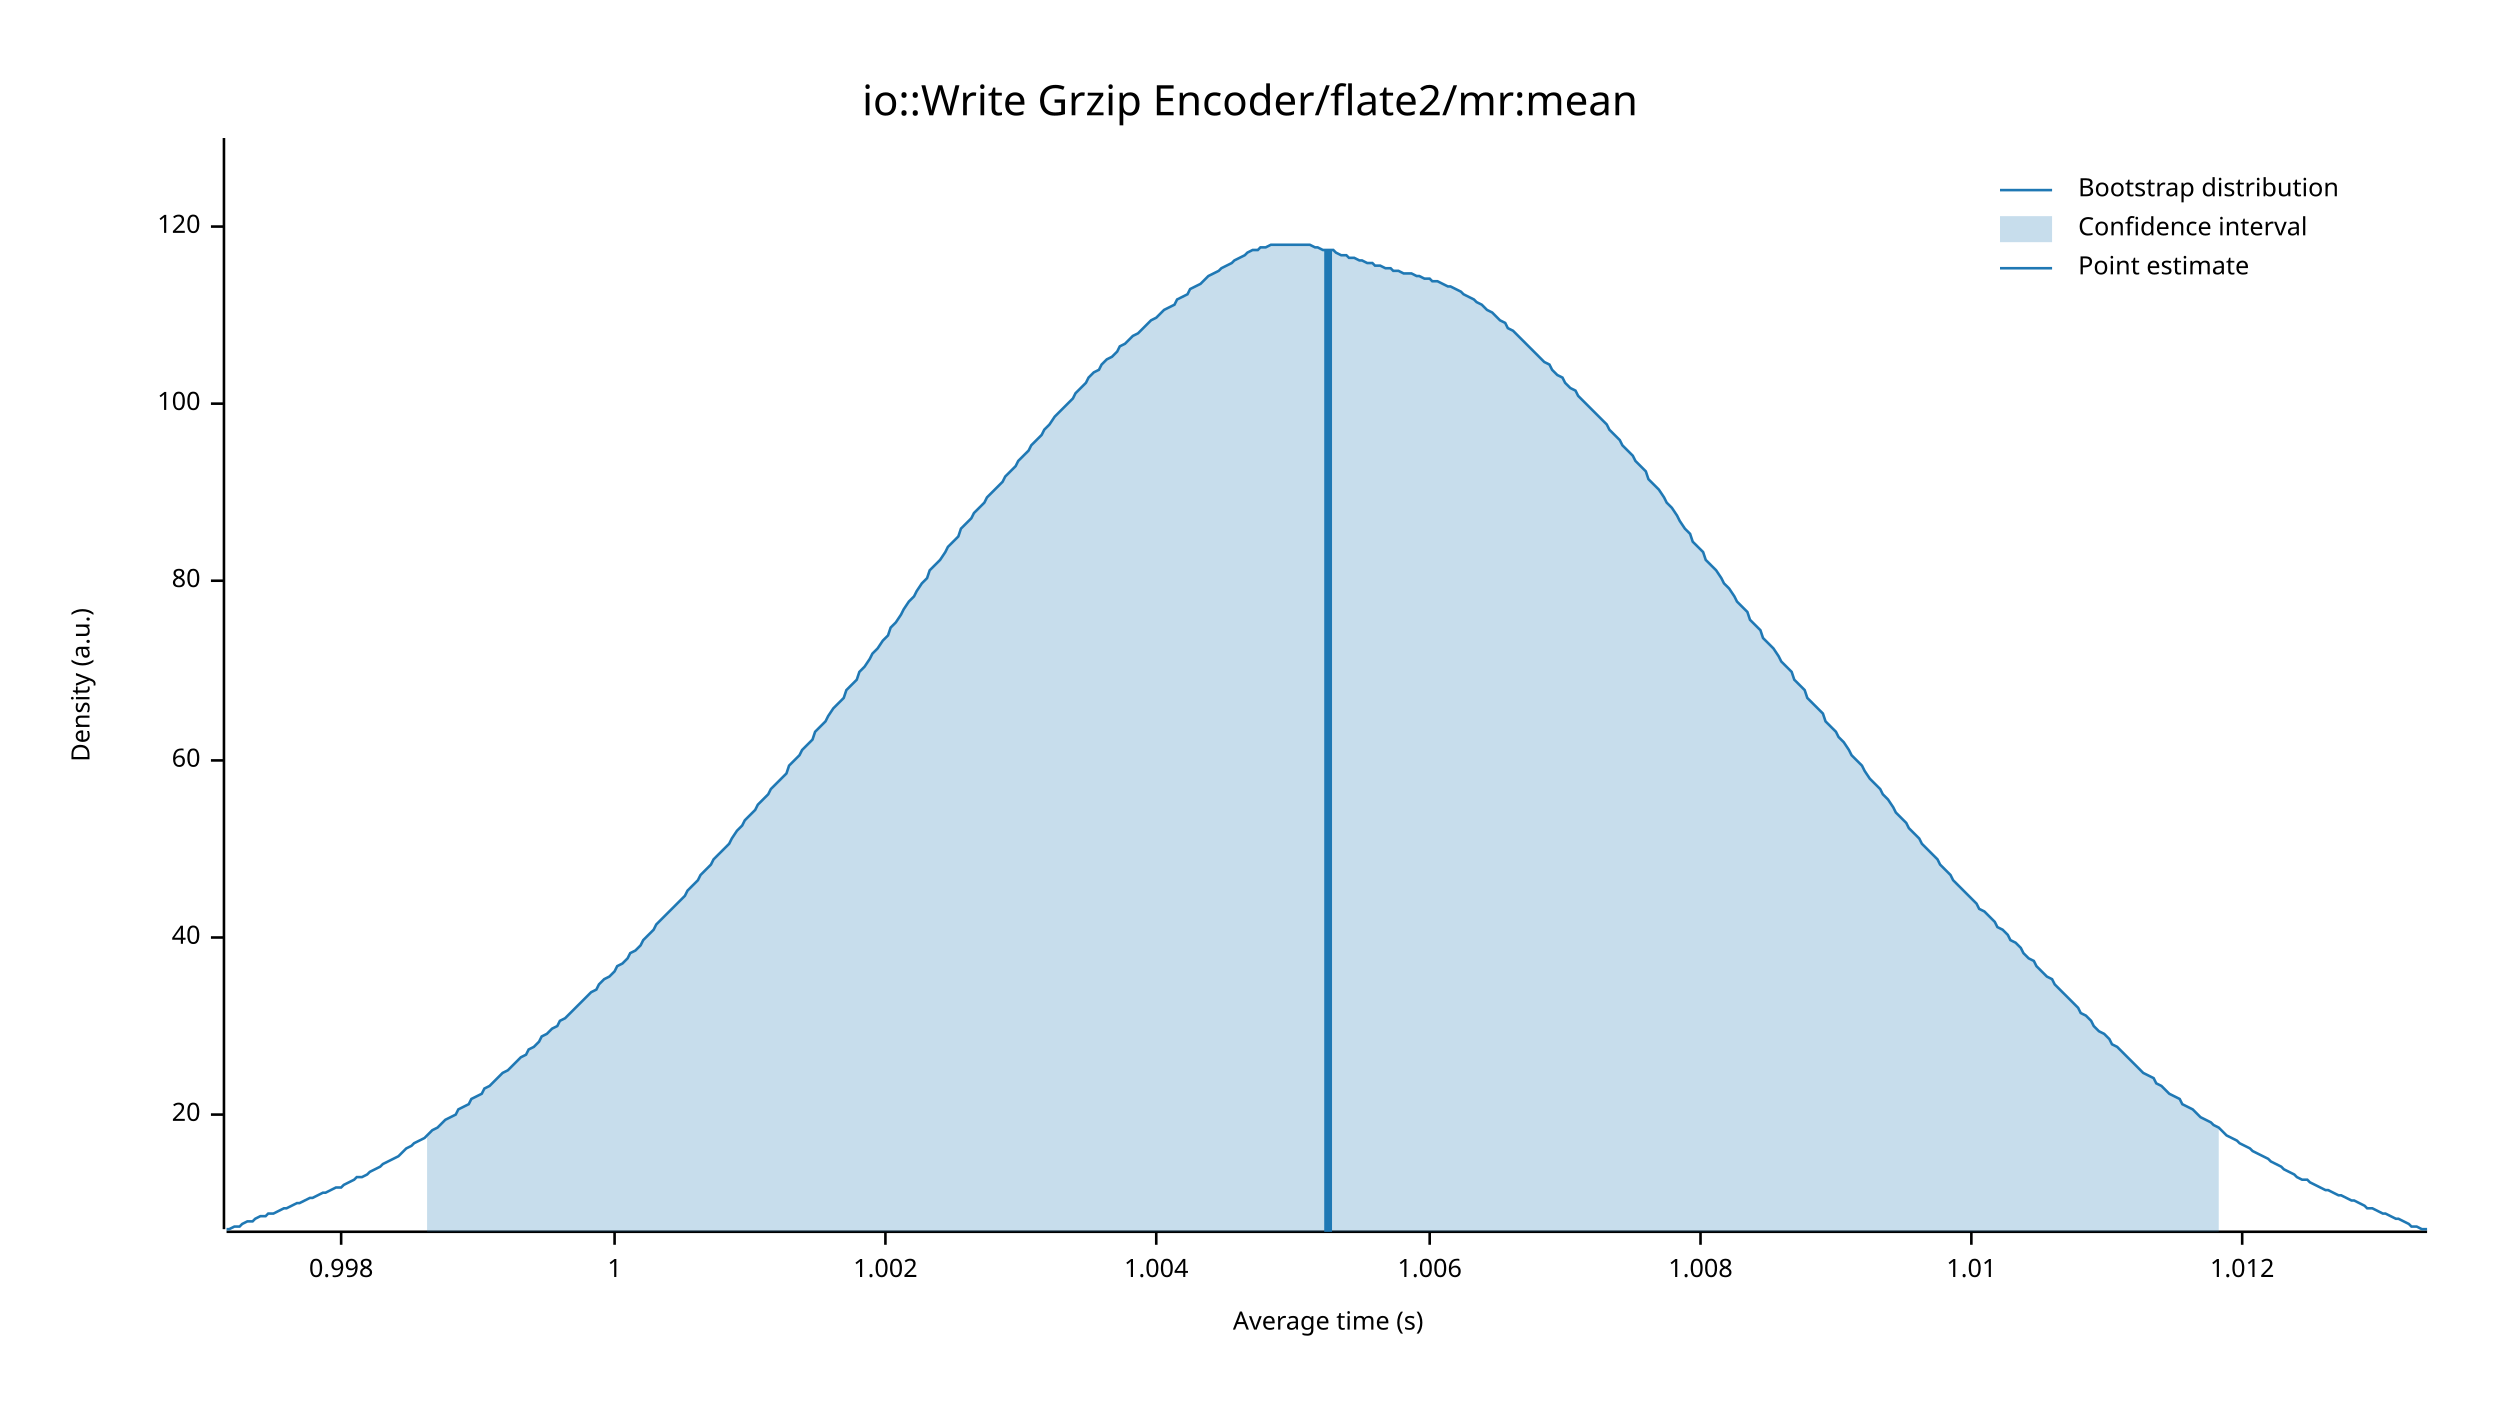
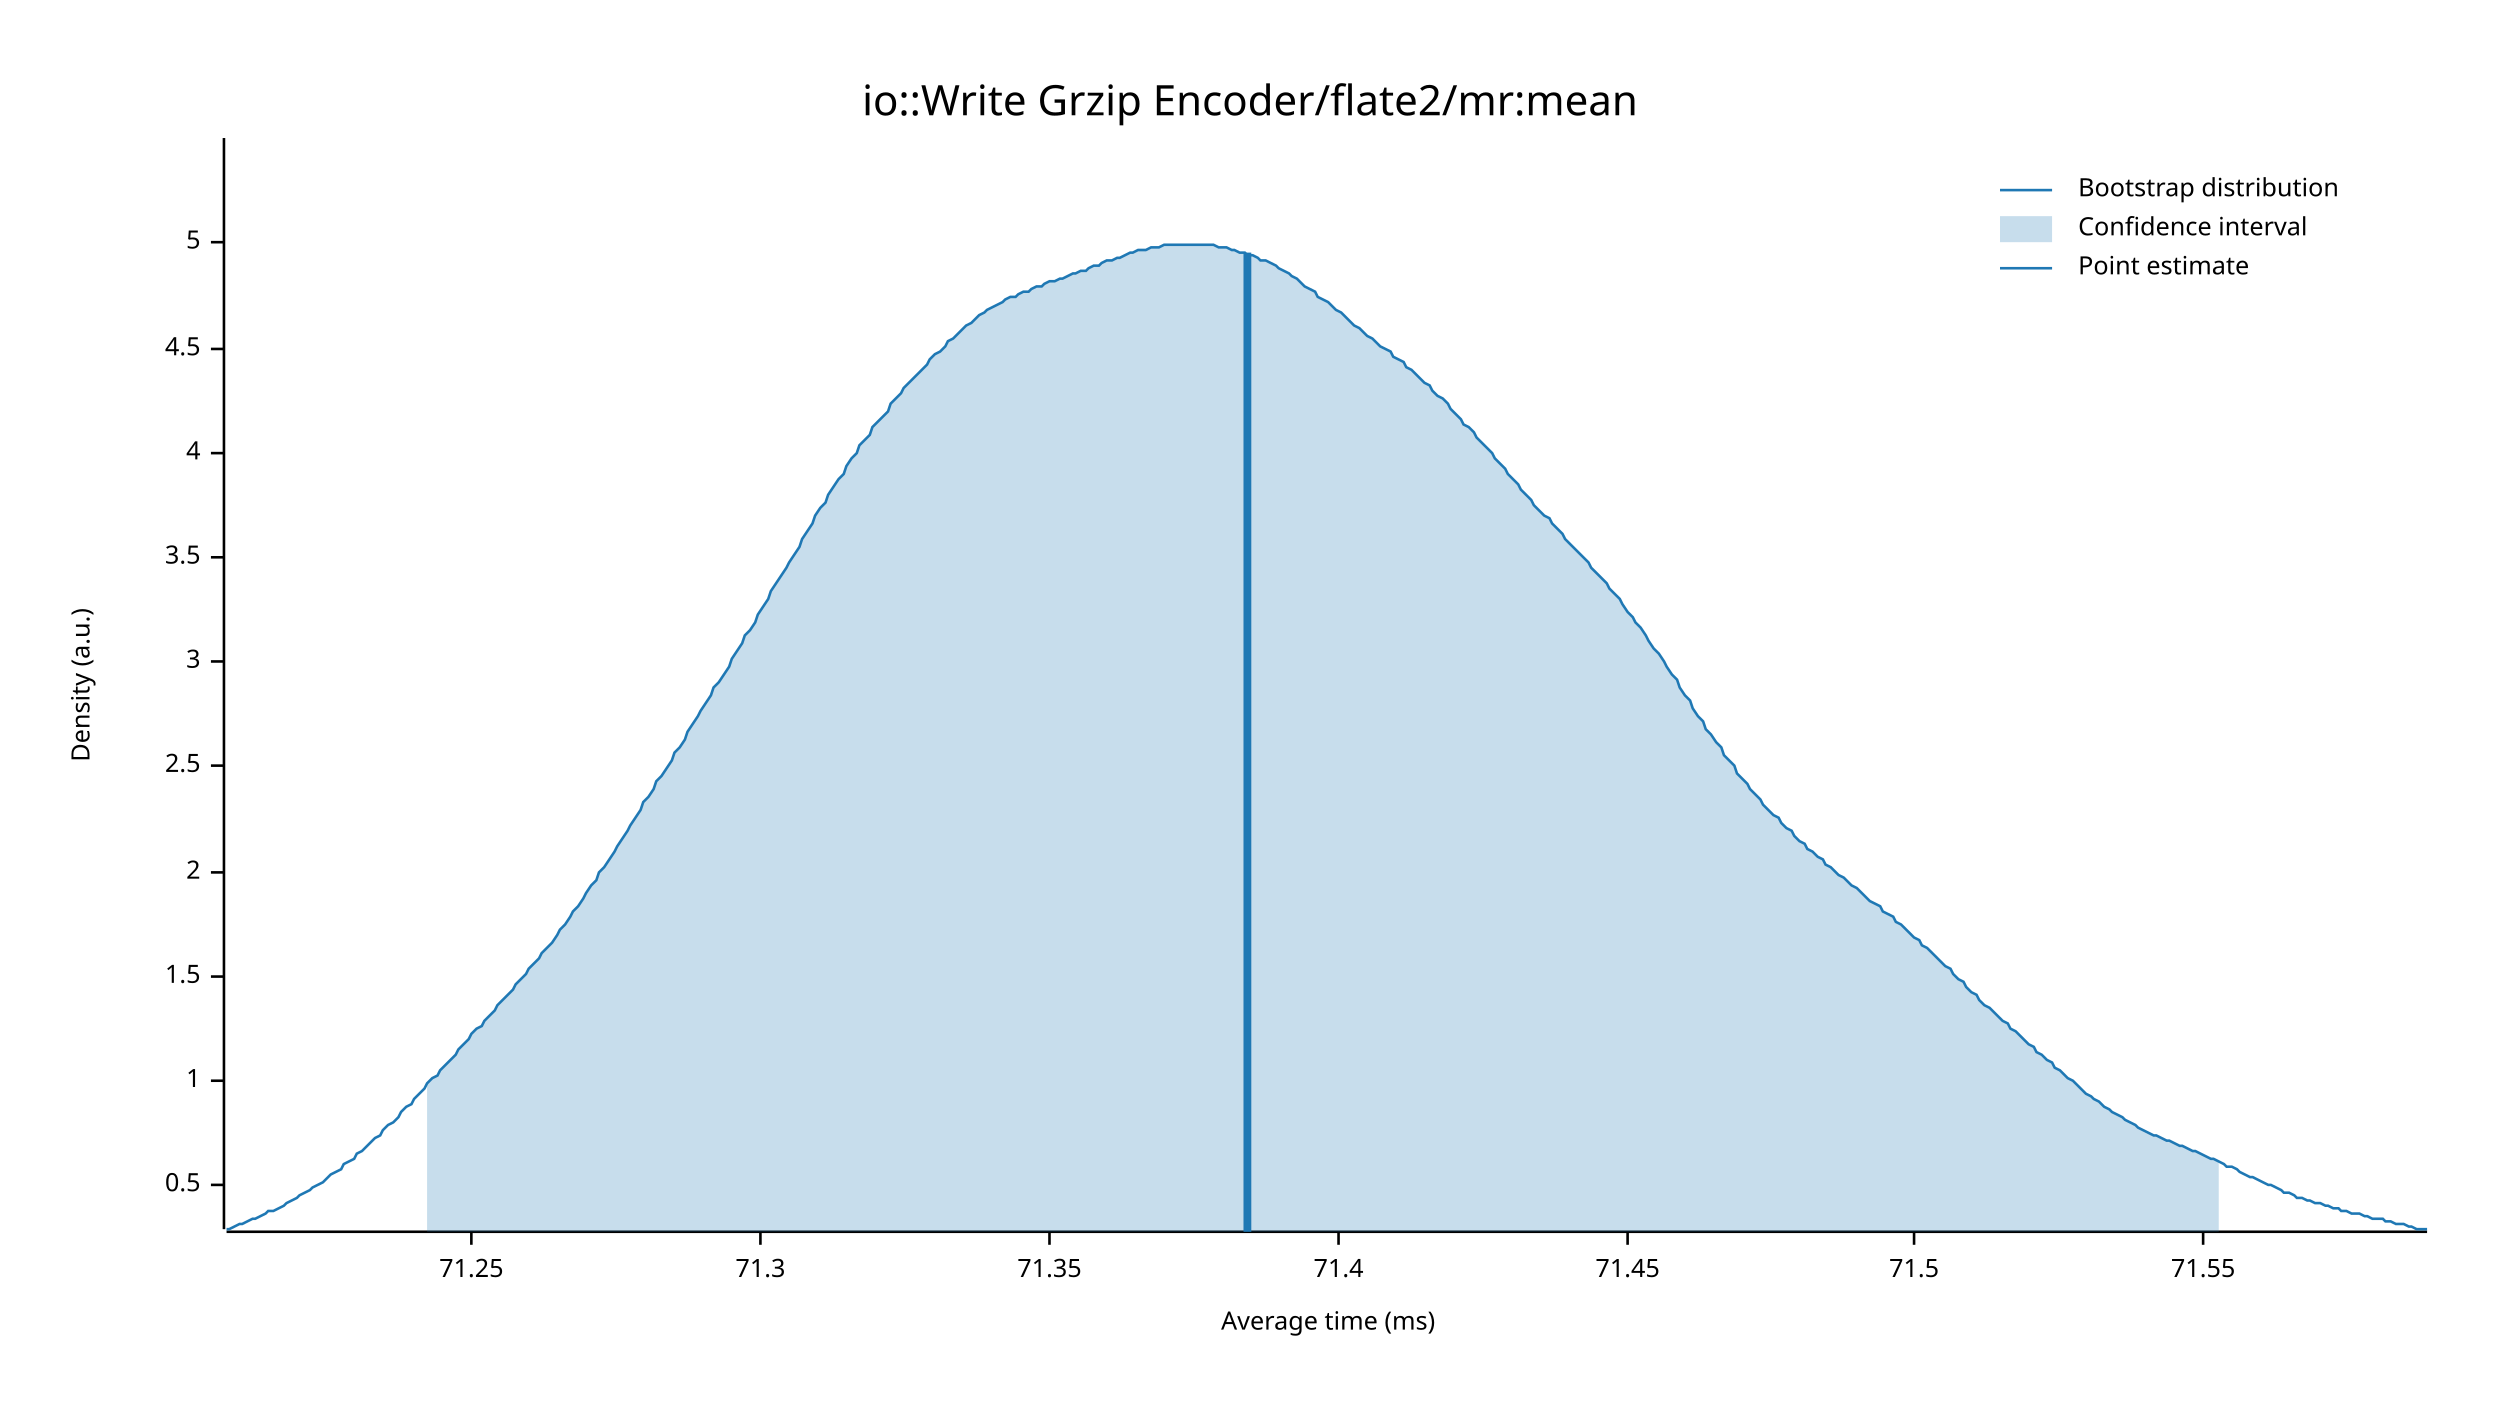
<svg xmlns="http://www.w3.org/2000/svg" width="960" height="540" viewBox="0 0 960 540">
  <text x="480" y="32" dy="0.76em" text-anchor="middle" font-family="sans-serif" font-size="16.129" opacity="1" fill="#000000">
io::Write Grzip Encoder/flate2/mr:mean
</text>
  <text x="27" y="263" dy="0.76em" text-anchor="middle" font-family="sans-serif" font-size="9.677" opacity="1" fill="#000000" transform="rotate(270, 27, 263)">
Density (a.u.)
</text>
  <text x="510" y="513" dy="-0.5ex" text-anchor="middle" font-family="sans-serif" font-size="9.677" opacity="1" fill="#000000">
- Average time (s)
+ Average time (ms)
</text>
  <polyline fill="none" opacity="1" stroke="#000000" stroke-width="1" points="86,53 86,472 " />
-   <text x="77" y="428" dy="0.5ex" text-anchor="end" font-family="sans-serif" font-size="9.677" opacity="1" fill="#000000">
- 20
+   <text x="77" y="455" dy="0.5ex" text-anchor="end" font-family="sans-serif" font-size="9.677" opacity="1" fill="#000000">
+ 0.5
</text>
-   <polyline fill="none" opacity="1" stroke="#000000" stroke-width="1" points="81,428 86,428 " />
-   <text x="77" y="360" dy="0.5ex" text-anchor="end" font-family="sans-serif" font-size="9.677" opacity="1" fill="#000000">
- 40
- </text>
-   <polyline fill="none" opacity="1" stroke="#000000" stroke-width="1" points="81,360 86,360 " />
-   <text x="77" y="292" dy="0.5ex" text-anchor="end" font-family="sans-serif" font-size="9.677" opacity="1" fill="#000000">
- 60
- </text>
-   <polyline fill="none" opacity="1" stroke="#000000" stroke-width="1" points="81,292 86,292 " />
-   <text x="77" y="223" dy="0.5ex" text-anchor="end" font-family="sans-serif" font-size="9.677" opacity="1" fill="#000000">
- 80
- </text>
-   <polyline fill="none" opacity="1" stroke="#000000" stroke-width="1" points="81,223 86,223 " />
-   <text x="77" y="155" dy="0.5ex" text-anchor="end" font-family="sans-serif" font-size="9.677" opacity="1" fill="#000000">
- 100
- </text>
-   <polyline fill="none" opacity="1" stroke="#000000" stroke-width="1" points="81,155 86,155 " />
-   <text x="77" y="87" dy="0.5ex" text-anchor="end" font-family="sans-serif" font-size="9.677" opacity="1" fill="#000000">
- 120
- </text>
-   <polyline fill="none" opacity="1" stroke="#000000" stroke-width="1" points="81,87 86,87 " />
-   <polyline fill="none" opacity="1" stroke="#000000" stroke-width="1" points="87,473 932,473 " />
-   <text x="131" y="483" dy="0.76em" text-anchor="middle" font-family="sans-serif" font-size="9.677" opacity="1" fill="#000000">
- 0.998
- </text>
-   <polyline fill="none" opacity="1" stroke="#000000" stroke-width="1" points="131,473 131,478 " />
-   <text x="236" y="483" dy="0.76em" text-anchor="middle" font-family="sans-serif" font-size="9.677" opacity="1" fill="#000000">
+   <polyline fill="none" opacity="1" stroke="#000000" stroke-width="1" points="81,455 86,455 " />
+   <text x="77" y="415" dy="0.5ex" text-anchor="end" font-family="sans-serif" font-size="9.677" opacity="1" fill="#000000">
1
</text>
-   <polyline fill="none" opacity="1" stroke="#000000" stroke-width="1" points="236,473 236,478 " />
-   <text x="340" y="483" dy="0.76em" text-anchor="middle" font-family="sans-serif" font-size="9.677" opacity="1" fill="#000000">
- 1.002
+   <polyline fill="none" opacity="1" stroke="#000000" stroke-width="1" points="81,415 86,415 " />
+   <text x="77" y="375" dy="0.5ex" text-anchor="end" font-family="sans-serif" font-size="9.677" opacity="1" fill="#000000">
+ 1.5
</text>
-   <polyline fill="none" opacity="1" stroke="#000000" stroke-width="1" points="340,473 340,478 " />
-   <text x="444" y="483" dy="0.76em" text-anchor="middle" font-family="sans-serif" font-size="9.677" opacity="1" fill="#000000">
- 1.004
+   <polyline fill="none" opacity="1" stroke="#000000" stroke-width="1" points="81,375 86,375 " />
+   <text x="77" y="335" dy="0.5ex" text-anchor="end" font-family="sans-serif" font-size="9.677" opacity="1" fill="#000000">
+ 2
</text>
-   <polyline fill="none" opacity="1" stroke="#000000" stroke-width="1" points="444,473 444,478 " />
-   <text x="549" y="483" dy="0.76em" text-anchor="middle" font-family="sans-serif" font-size="9.677" opacity="1" fill="#000000">
- 1.006
+   <polyline fill="none" opacity="1" stroke="#000000" stroke-width="1" points="81,335 86,335 " />
+   <text x="77" y="294" dy="0.5ex" text-anchor="end" font-family="sans-serif" font-size="9.677" opacity="1" fill="#000000">
+ 2.5
</text>
-   <polyline fill="none" opacity="1" stroke="#000000" stroke-width="1" points="549,473 549,478 " />
-   <text x="653" y="483" dy="0.76em" text-anchor="middle" font-family="sans-serif" font-size="9.677" opacity="1" fill="#000000">
- 1.008
+   <polyline fill="none" opacity="1" stroke="#000000" stroke-width="1" points="81,294 86,294 " />
+   <text x="77" y="254" dy="0.5ex" text-anchor="end" font-family="sans-serif" font-size="9.677" opacity="1" fill="#000000">
+ 3
</text>
-   <polyline fill="none" opacity="1" stroke="#000000" stroke-width="1" points="653,473 653,478 " />
-   <text x="757" y="483" dy="0.76em" text-anchor="middle" font-family="sans-serif" font-size="9.677" opacity="1" fill="#000000">
- 1.01
+   <polyline fill="none" opacity="1" stroke="#000000" stroke-width="1" points="81,254 86,254 " />
+   <text x="77" y="214" dy="0.5ex" text-anchor="end" font-family="sans-serif" font-size="9.677" opacity="1" fill="#000000">
+ 3.5
</text>
-   <polyline fill="none" opacity="1" stroke="#000000" stroke-width="1" points="757,473 757,478 " />
-   <text x="861" y="483" dy="0.76em" text-anchor="middle" font-family="sans-serif" font-size="9.677" opacity="1" fill="#000000">
- 1.012
+   <polyline fill="none" opacity="1" stroke="#000000" stroke-width="1" points="81,214 86,214 " />
+   <text x="77" y="174" dy="0.5ex" text-anchor="end" font-family="sans-serif" font-size="9.677" opacity="1" fill="#000000">
+ 4
</text>
-   <polyline fill="none" opacity="1" stroke="#000000" stroke-width="1" points="861,473 861,478 " />
-   <polyline fill="none" opacity="1" stroke="#1F78B4" stroke-width="1" points="87,472 88,472 90,471 92,471 93,470 95,469 97,469 98,468 100,467 102,467 103,466 105,466 107,465 109,464 110,464 112,463 114,462 115,462 117,461 119,460 120,460 122,459 124,458 125,458 127,457 129,456 131,456 132,455 134,454 136,453 137,452 139,452 141,451 142,450 144,449 146,448 147,447 149,446 151,445 153,444 154,443 156,441 158,440 159,439 161,438 163,437 164,436 166,434 168,433 169,432 171,430 173,429 175,428 176,426 178,425 180,424 181,422 183,421 185,420 186,418 188,417 190,415 191,414 193,412 195,411 197,409 198,408 200,406 202,405 203,403 205,402 207,400 208,398 210,397 212,395 214,394 215,392 217,391 219,389 220,388 222,386 224,384 225,383 227,381 229,380 230,378 232,376 234,375 236,373 237,371 239,370 241,368 242,366 244,365 246,363 247,361 249,359 251,357 252,355 254,353 256,351 258,349 259,348 261,346 263,344 264,342 266,340 268,338 269,336 271,334 273,332 274,330 276,328 278,326 280,324 281,322 283,319 285,317 286,315 288,313 290,311 291,309 293,307 295,305 296,303 298,301 300,299 302,297 303,294 305,292 307,290 308,288 310,286 312,284 313,281 315,279 317,277 318,275 320,272 322,270 324,268 325,265 327,263 329,261 330,258 332,256 334,253 335,251 337,249 339,246 341,244 342,241 344,239 346,236 347,234 349,231 351,229 352,227 354,224 356,222 357,219 359,217 361,215 363,212 364,210 366,208 368,206 369,203 371,201 373,199 374,197 376,195 378,193 379,191 381,189 383,187 385,185 386,183 388,181 390,179 391,177 393,175 395,173 396,171 398,169 400,167 401,165 403,163 405,160 407,158 408,157 410,155 412,153 413,151 415,149 417,147 418,145 420,143 422,142 423,140 425,138 427,137 429,135 430,133 432,132 434,130 435,129 437,128 439,126 440,125 442,123 444,122 445,121 447,119 449,118 451,117 452,115 454,114 456,113 457,111 459,110 461,109 462,108 464,106 466,105 468,104 469,103 471,102 473,101 474,100 476,99 478,98 479,97 481,96 483,96 484,95 486,95 488,94 490,94 491,94 493,94 495,94 496,94 498,94 500,94 501,94 503,94 505,95 506,95 508,96 510,96 512,96 513,97 515,98 517,98 518,99 520,99 522,100 523,100 525,101 527,101 528,102 530,102 532,103 534,103 535,104 537,104 539,105 540,105 542,105 544,106 545,106 547,107 549,107 550,108 552,108 554,109 556,110 557,110 559,111 561,112 562,113 564,114 566,115 567,116 569,117 571,119 573,120 574,121 576,123 578,124 579,126 581,127 583,129 584,130 586,132 588,134 589,135 591,137 593,139 595,140 596,142 598,144 600,145 601,147 603,149 605,150 606,152 608,154 610,156 611,157 613,159 615,161 617,163 618,165 620,167 622,169 623,171 625,173 627,175 628,177 630,179 632,181 633,184 635,186 637,188 639,191 640,193 642,195 644,198 645,200 647,203 649,205 650,208 652,210 654,212 655,215 657,217 659,219 661,222 662,224 664,226 666,229 667,231 669,233 671,235 672,238 674,240 676,242 677,245 679,247 681,249 683,252 684,254 686,256 688,258 689,261 691,263 693,265 694,268 696,270 698,272 700,274 701,277 703,279 705,281 706,283 708,285 710,288 711,290 713,292 715,294 716,296 718,299 720,301 722,303 723,305 725,307 727,310 728,312 730,314 732,316 733,318 735,320 737,322 738,324 740,326 742,328 744,330 745,332 747,334 749,336 750,338 752,340 754,342 755,343 757,345 759,347 760,349 762,350 764,352 766,354 767,356 769,357 771,359 772,361 774,362 776,364 777,366 779,368 781,369 782,371 784,373 786,375 788,376 789,378 791,380 793,382 794,383 796,385 798,387 799,389 801,390 803,392 804,394 806,396 808,397 810,399 811,401 813,402 815,404 816,405 818,407 820,409 821,410 823,412 825,413 827,414 828,416 830,417 832,419 833,420 835,421 837,422 838,424 840,425 842,426 843,427 845,429 847,430 849,431 850,432 852,433 854,435 855,436 857,437 859,438 860,439 862,440 864,441 865,442 867,443 869,444 871,445 872,446 874,447 876,448 877,449 879,450 881,451 882,452 884,453 886,453 887,454 889,455 891,456 893,457 894,457 896,458 898,459 899,459 901,460 903,461 904,461 906,462 908,463 909,464 911,464 913,465 915,466 916,466 918,467 920,468 921,468 923,469 925,470 926,471 928,471 930,472 932,472 " />
-   <polygon opacity="0.25" fill="#1F78B4" points="164,436 166,434 168,433 169,432 171,430 173,429 175,428 176,426 178,425 180,424 181,422 183,421 185,420 186,418 188,417 190,415 191,414 193,412 195,411 197,409 198,408 200,406 202,405 203,403 205,402 207,400 208,398 210,397 212,395 214,394 215,392 217,391 219,389 220,388 222,386 224,384 225,383 227,381 229,380 230,378 232,376 234,375 236,373 237,371 239,370 241,368 242,366 244,365 246,363 247,361 249,359 251,357 252,355 254,353 256,351 258,349 259,348 261,346 263,344 264,342 266,340 268,338 269,336 271,334 273,332 274,330 276,328 278,326 280,324 281,322 283,319 285,317 286,315 288,313 290,311 291,309 293,307 295,305 296,303 298,301 300,299 302,297 303,294 305,292 307,290 308,288 310,286 312,284 313,281 315,279 317,277 318,275 320,272 322,270 324,268 325,265 327,263 329,261 330,258 332,256 334,253 335,251 337,249 339,246 341,244 342,241 344,239 346,236 347,234 349,231 351,229 352,227 354,224 356,222 357,219 359,217 361,215 363,212 364,210 366,208 368,206 369,203 371,201 373,199 374,197 376,195 378,193 379,191 381,189 383,187 385,185 386,183 388,181 390,179 391,177 393,175 395,173 396,171 398,169 400,167 401,165 403,163 405,160 407,158 408,157 410,155 412,153 413,151 415,149 417,147 418,145 420,143 422,142 423,140 425,138 427,137 429,135 430,133 432,132 434,130 435,129 437,128 439,126 440,125 442,123 444,122 445,121 447,119 449,118 451,117 452,115 454,114 456,113 457,111 459,110 461,109 462,108 464,106 466,105 468,104 469,103 471,102 473,101 474,100 476,99 478,98 479,97 481,96 483,96 484,95 486,95 488,94 490,94 491,94 493,94 495,94 496,94 498,94 500,94 501,94 503,94 505,95 506,95 508,96 510,96 512,96 513,97 515,98 517,98 518,99 520,99 522,100 523,100 525,101 527,101 528,102 530,102 532,103 534,103 535,104 537,104 539,105 540,105 542,105 544,106 545,106 547,107 549,107 550,108 552,108 554,109 556,110 557,110 559,111 561,112 562,113 564,114 566,115 567,116 569,117 571,119 573,120 574,121 576,123 578,124 579,126 581,127 583,129 584,130 586,132 588,134 589,135 591,137 593,139 595,140 596,142 598,144 600,145 601,147 603,149 605,150 606,152 608,154 610,156 611,157 613,159 615,161 617,163 618,165 620,167 622,169 623,171 625,173 627,175 628,177 630,179 632,181 633,184 635,186 637,188 639,191 640,193 642,195 644,198 645,200 647,203 649,205 650,208 652,210 654,212 655,215 657,217 659,219 661,222 662,224 664,226 666,229 667,231 669,233 671,235 672,238 674,240 676,242 677,245 679,247 681,249 683,252 684,254 686,256 688,258 689,261 691,263 693,265 694,268 696,270 698,272 700,274 701,277 703,279 705,281 706,283 708,285 710,288 711,290 713,292 715,294 716,296 718,299 720,301 722,303 723,305 725,307 727,310 728,312 730,314 732,316 733,318 735,320 737,322 738,324 740,326 742,328 744,330 745,332 747,334 749,336 750,338 752,340 754,342 755,343 757,345 759,347 760,349 762,350 764,352 766,354 767,356 769,357 771,359 772,361 774,362 776,364 777,366 779,368 781,369 782,371 784,373 786,375 788,376 789,378 791,380 793,382 794,383 796,385 798,387 799,389 801,390 803,392 804,394 806,396 808,397 810,399 811,401 813,402 815,404 816,405 818,407 820,409 821,410 823,412 825,413 827,414 828,416 830,417 832,419 833,420 835,421 837,422 838,424 840,425 842,426 843,427 845,429 847,430 849,431 850,432 852,433 852,473 164,473 " />
-   <polyline fill="none" opacity="1" stroke="#1F78B4" stroke-width="3" points="510,473 510,96 " />
+   <polyline fill="none" opacity="1" stroke="#000000" stroke-width="1" points="81,174 86,174 " />
+   <text x="77" y="134" dy="0.5ex" text-anchor="end" font-family="sans-serif" font-size="9.677" opacity="1" fill="#000000">
+ 4.5
+ </text>
+   <polyline fill="none" opacity="1" stroke="#000000" stroke-width="1" points="81,134 86,134 " />
+   <text x="77" y="93" dy="0.5ex" text-anchor="end" font-family="sans-serif" font-size="9.677" opacity="1" fill="#000000">
+ 5
+ </text>
+   <polyline fill="none" opacity="1" stroke="#000000" stroke-width="1" points="81,93 86,93 " />
+   <polyline fill="none" opacity="1" stroke="#000000" stroke-width="1" points="87,473 932,473 " />
+   <text x="181" y="483" dy="0.76em" text-anchor="middle" font-family="sans-serif" font-size="9.677" opacity="1" fill="#000000">
+ 71.25
+ </text>
+   <polyline fill="none" opacity="1" stroke="#000000" stroke-width="1" points="181,473 181,478 " />
+   <text x="292" y="483" dy="0.76em" text-anchor="middle" font-family="sans-serif" font-size="9.677" opacity="1" fill="#000000">
+ 71.3
+ </text>
+   <polyline fill="none" opacity="1" stroke="#000000" stroke-width="1" points="292,473 292,478 " />
+   <text x="403" y="483" dy="0.76em" text-anchor="middle" font-family="sans-serif" font-size="9.677" opacity="1" fill="#000000">
+ 71.35
+ </text>
+   <polyline fill="none" opacity="1" stroke="#000000" stroke-width="1" points="403,473 403,478 " />
+   <text x="514" y="483" dy="0.76em" text-anchor="middle" font-family="sans-serif" font-size="9.677" opacity="1" fill="#000000">
+ 71.4
+ </text>
+   <polyline fill="none" opacity="1" stroke="#000000" stroke-width="1" points="514,473 514,478 " />
+   <text x="625" y="483" dy="0.76em" text-anchor="middle" font-family="sans-serif" font-size="9.677" opacity="1" fill="#000000">
+ 71.45
+ </text>
+   <polyline fill="none" opacity="1" stroke="#000000" stroke-width="1" points="625,473 625,478 " />
+   <text x="735" y="483" dy="0.76em" text-anchor="middle" font-family="sans-serif" font-size="9.677" opacity="1" fill="#000000">
+ 71.5
+ </text>
+   <polyline fill="none" opacity="1" stroke="#000000" stroke-width="1" points="735,473 735,478 " />
+   <text x="846" y="483" dy="0.76em" text-anchor="middle" font-family="sans-serif" font-size="9.677" opacity="1" fill="#000000">
+ 71.55
+ </text>
+   <polyline fill="none" opacity="1" stroke="#000000" stroke-width="1" points="846,473 846,478 " />
+   <polyline fill="none" opacity="1" stroke="#1F78B4" stroke-width="1" points="87,472 88,472 90,471 92,470 93,470 95,469 97,468 98,468 100,467 102,466 103,465 105,465 107,464 109,463 110,462 112,461 114,460 115,459 117,458 119,457 120,456 122,455 124,454 125,453 127,451 129,450 131,449 132,447 134,446 136,445 137,443 139,442 141,440 142,439 144,437 146,436 147,434 149,432 151,431 153,429 154,427 156,425 158,424 159,422 161,420 163,418 164,416 166,414 168,413 169,411 171,409 173,407 175,405 176,403 178,401 180,399 181,397 183,395 185,394 186,392 188,390 190,388 191,386 193,384 195,382 197,380 198,378 200,376 202,374 203,372 205,370 207,368 208,366 210,364 212,362 214,359 215,357 217,355 219,352 220,350 222,348 224,345 225,343 227,340 229,338 230,335 232,333 234,330 236,327 237,325 239,322 241,319 242,317 244,314 246,311 247,308 249,306 251,303 252,300 254,298 256,295 258,292 259,289 261,287 263,284 264,281 266,278 268,275 269,273 271,270 273,267 274,264 276,262 278,259 280,256 281,253 283,250 285,247 286,244 288,242 290,239 291,236 293,233 295,230 296,227 298,224 300,221 302,218 303,216 305,213 307,210 308,207 310,204 312,201 313,198 315,195 317,193 318,190 320,187 322,184 324,182 325,179 327,176 329,174 330,171 332,169 334,167 335,164 337,162 339,160 341,158 342,155 344,153 346,151 347,149 349,147 351,145 352,144 354,142 356,140 357,138 359,136 361,135 363,133 364,131 366,130 368,128 369,127 371,125 373,124 374,123 376,121 378,120 379,119 381,118 383,117 385,116 386,115 388,114 390,114 391,113 393,112 395,112 396,111 398,110 400,110 401,109 403,108 405,108 407,107 408,107 410,106 412,105 413,105 415,104 417,104 418,103 420,102 422,102 423,101 425,100 427,100 429,99 430,99 432,98 434,97 435,97 437,96 439,96 440,96 442,95 444,95 445,95 447,94 449,94 451,94 452,94 454,94 456,94 457,94 459,94 461,94 462,94 464,94 466,94 468,95 469,95 471,95 473,96 474,96 476,97 478,97 479,98 481,98 483,99 484,100 486,100 488,101 490,102 491,103 493,104 495,105 496,106 498,107 500,109 501,110 503,111 505,112 506,114 508,115 510,116 512,118 513,119 515,120 517,122 518,123 520,125 522,126 523,127 525,129 527,130 528,131 530,133 532,134 534,135 535,137 537,138 539,139 540,141 542,142 544,144 545,145 547,147 549,148 550,150 552,152 554,153 556,155 557,157 559,159 561,161 562,163 564,164 566,166 567,168 569,170 571,172 573,174 574,176 576,178 578,180 579,182 581,184 583,186 584,188 586,190 588,192 589,194 591,196 593,198 595,199 596,201 598,203 600,205 601,207 603,209 605,211 606,212 608,214 610,216 611,218 613,220 615,222 617,224 618,226 620,228 622,230 623,232 625,235 627,237 628,239 630,241 632,244 633,246 635,249 637,251 639,254 640,256 642,259 644,261 645,264 647,267 649,269 650,272 652,275 654,277 655,280 657,282 659,285 661,287 662,290 664,292 666,294 667,297 669,299 671,301 672,303 674,305 676,307 677,309 679,311 681,313 683,314 684,316 686,318 688,319 689,321 691,323 693,324 694,326 696,327 698,329 700,330 701,332 703,333 705,335 706,336 708,337 710,339 711,340 713,341 715,343 716,344 718,346 720,347 722,348 723,350 725,351 727,352 728,354 730,355 732,357 733,358 735,360 737,361 738,363 740,364 742,366 744,368 745,369 747,371 749,372 750,374 752,376 754,377 755,379 757,381 759,382 760,384 762,386 764,387 766,389 767,390 769,392 771,393 772,395 774,396 776,398 777,399 779,401 781,402 782,404 784,405 786,407 788,408 789,410 791,411 793,413 794,414 796,415 798,417 799,418 801,420 803,421 804,422 806,423 808,425 810,426 811,427 813,428 815,429 816,430 818,431 820,432 821,433 823,434 825,435 827,436 828,436 830,437 832,438 833,438 835,439 837,440 838,440 840,441 842,442 843,442 845,443 847,444 849,445 850,445 852,446 854,447 855,448 857,448 859,449 860,450 862,451 864,452 865,452 867,453 869,454 871,455 872,455 874,456 876,457 877,458 879,458 881,459 882,460 884,460 886,461 887,461 889,462 891,462 893,463 894,463 896,464 898,464 899,465 901,465 903,466 904,466 906,466 908,467 909,467 911,468 913,468 915,468 916,469 918,469 920,470 921,470 923,470 925,471 926,471 928,472 930,472 932,472 " />
+   <polygon opacity="0.25" fill="#1F78B4" points="164,416 166,414 168,413 169,411 171,409 173,407 175,405 176,403 178,401 180,399 181,397 183,395 185,394 186,392 188,390 190,388 191,386 193,384 195,382 197,380 198,378 200,376 202,374 203,372 205,370 207,368 208,366 210,364 212,362 214,359 215,357 217,355 219,352 220,350 222,348 224,345 225,343 227,340 229,338 230,335 232,333 234,330 236,327 237,325 239,322 241,319 242,317 244,314 246,311 247,308 249,306 251,303 252,300 254,298 256,295 258,292 259,289 261,287 263,284 264,281 266,278 268,275 269,273 271,270 273,267 274,264 276,262 278,259 280,256 281,253 283,250 285,247 286,244 288,242 290,239 291,236 293,233 295,230 296,227 298,224 300,221 302,218 303,216 305,213 307,210 308,207 310,204 312,201 313,198 315,195 317,193 318,190 320,187 322,184 324,182 325,179 327,176 329,174 330,171 332,169 334,167 335,164 337,162 339,160 341,158 342,155 344,153 346,151 347,149 349,147 351,145 352,144 354,142 356,140 357,138 359,136 361,135 363,133 364,131 366,130 368,128 369,127 371,125 373,124 374,123 376,121 378,120 379,119 381,118 383,117 385,116 386,115 388,114 390,114 391,113 393,112 395,112 396,111 398,110 400,110 401,109 403,108 405,108 407,107 408,107 410,106 412,105 413,105 415,104 417,104 418,103 420,102 422,102 423,101 425,100 427,100 429,99 430,99 432,98 434,97 435,97 437,96 439,96 440,96 442,95 444,95 445,95 447,94 449,94 451,94 452,94 454,94 456,94 457,94 459,94 461,94 462,94 464,94 466,94 468,95 469,95 471,95 473,96 474,96 476,97 478,97 479,98 481,98 483,99 484,100 486,100 488,101 490,102 491,103 493,104 495,105 496,106 498,107 500,109 501,110 503,111 505,112 506,114 508,115 510,116 512,118 513,119 515,120 517,122 518,123 520,125 522,126 523,127 525,129 527,130 528,131 530,133 532,134 534,135 535,137 537,138 539,139 540,141 542,142 544,144 545,145 547,147 549,148 550,150 552,152 554,153 556,155 557,157 559,159 561,161 562,163 564,164 566,166 567,168 569,170 571,172 573,174 574,176 576,178 578,180 579,182 581,184 583,186 584,188 586,190 588,192 589,194 591,196 593,198 595,199 596,201 598,203 600,205 601,207 603,209 605,211 606,212 608,214 610,216 611,218 613,220 615,222 617,224 618,226 620,228 622,230 623,232 625,235 627,237 628,239 630,241 632,244 633,246 635,249 637,251 639,254 640,256 642,259 644,261 645,264 647,267 649,269 650,272 652,275 654,277 655,280 657,282 659,285 661,287 662,290 664,292 666,294 667,297 669,299 671,301 672,303 674,305 676,307 677,309 679,311 681,313 683,314 684,316 686,318 688,319 689,321 691,323 693,324 694,326 696,327 698,329 700,330 701,332 703,333 705,335 706,336 708,337 710,339 711,340 713,341 715,343 716,344 718,346 720,347 722,348 723,350 725,351 727,352 728,354 730,355 732,357 733,358 735,360 737,361 738,363 740,364 742,366 744,368 745,369 747,371 749,372 750,374 752,376 754,377 755,379 757,381 759,382 760,384 762,386 764,387 766,389 767,390 769,392 771,393 772,395 774,396 776,398 777,399 779,401 781,402 782,404 784,405 786,407 788,408 789,410 791,411 793,413 794,414 796,415 798,417 799,418 801,420 803,421 804,422 806,423 808,425 810,426 811,427 813,428 815,429 816,430 818,431 820,432 821,433 823,434 825,435 827,436 828,436 830,437 832,438 833,438 835,439 837,440 838,440 840,441 842,442 843,442 845,443 847,444 849,445 850,445 852,446 852,473 164,473 " />
+   <polyline fill="none" opacity="1" stroke="#1F78B4" stroke-width="3" points="479,473 479,97 " />
  <text x="798" y="68" dy="0.76em" text-anchor="start" font-family="sans-serif" font-size="9.677" opacity="1" fill="#000000">
Bootstrap distribution
</text>
  <text x="798" y="83" dy="0.76em" text-anchor="start" font-family="sans-serif" font-size="9.677" opacity="1" fill="#000000">
Confidence interval
</text>
  <text x="798" y="98" dy="0.76em" text-anchor="start" font-family="sans-serif" font-size="9.677" opacity="1" fill="#000000">
Point estimate
</text>
  <polyline fill="none" opacity="1" stroke="#1F78B4" stroke-width="1" points="768,73 788,73 " />
  <rect x="768" y="83" width="20" height="10" opacity="0.25" fill="#1F78B4" stroke="none" />
  <polyline fill="none" opacity="1" stroke="#1F78B4" stroke-width="1" points="768,103 788,103 " />
</svg>
